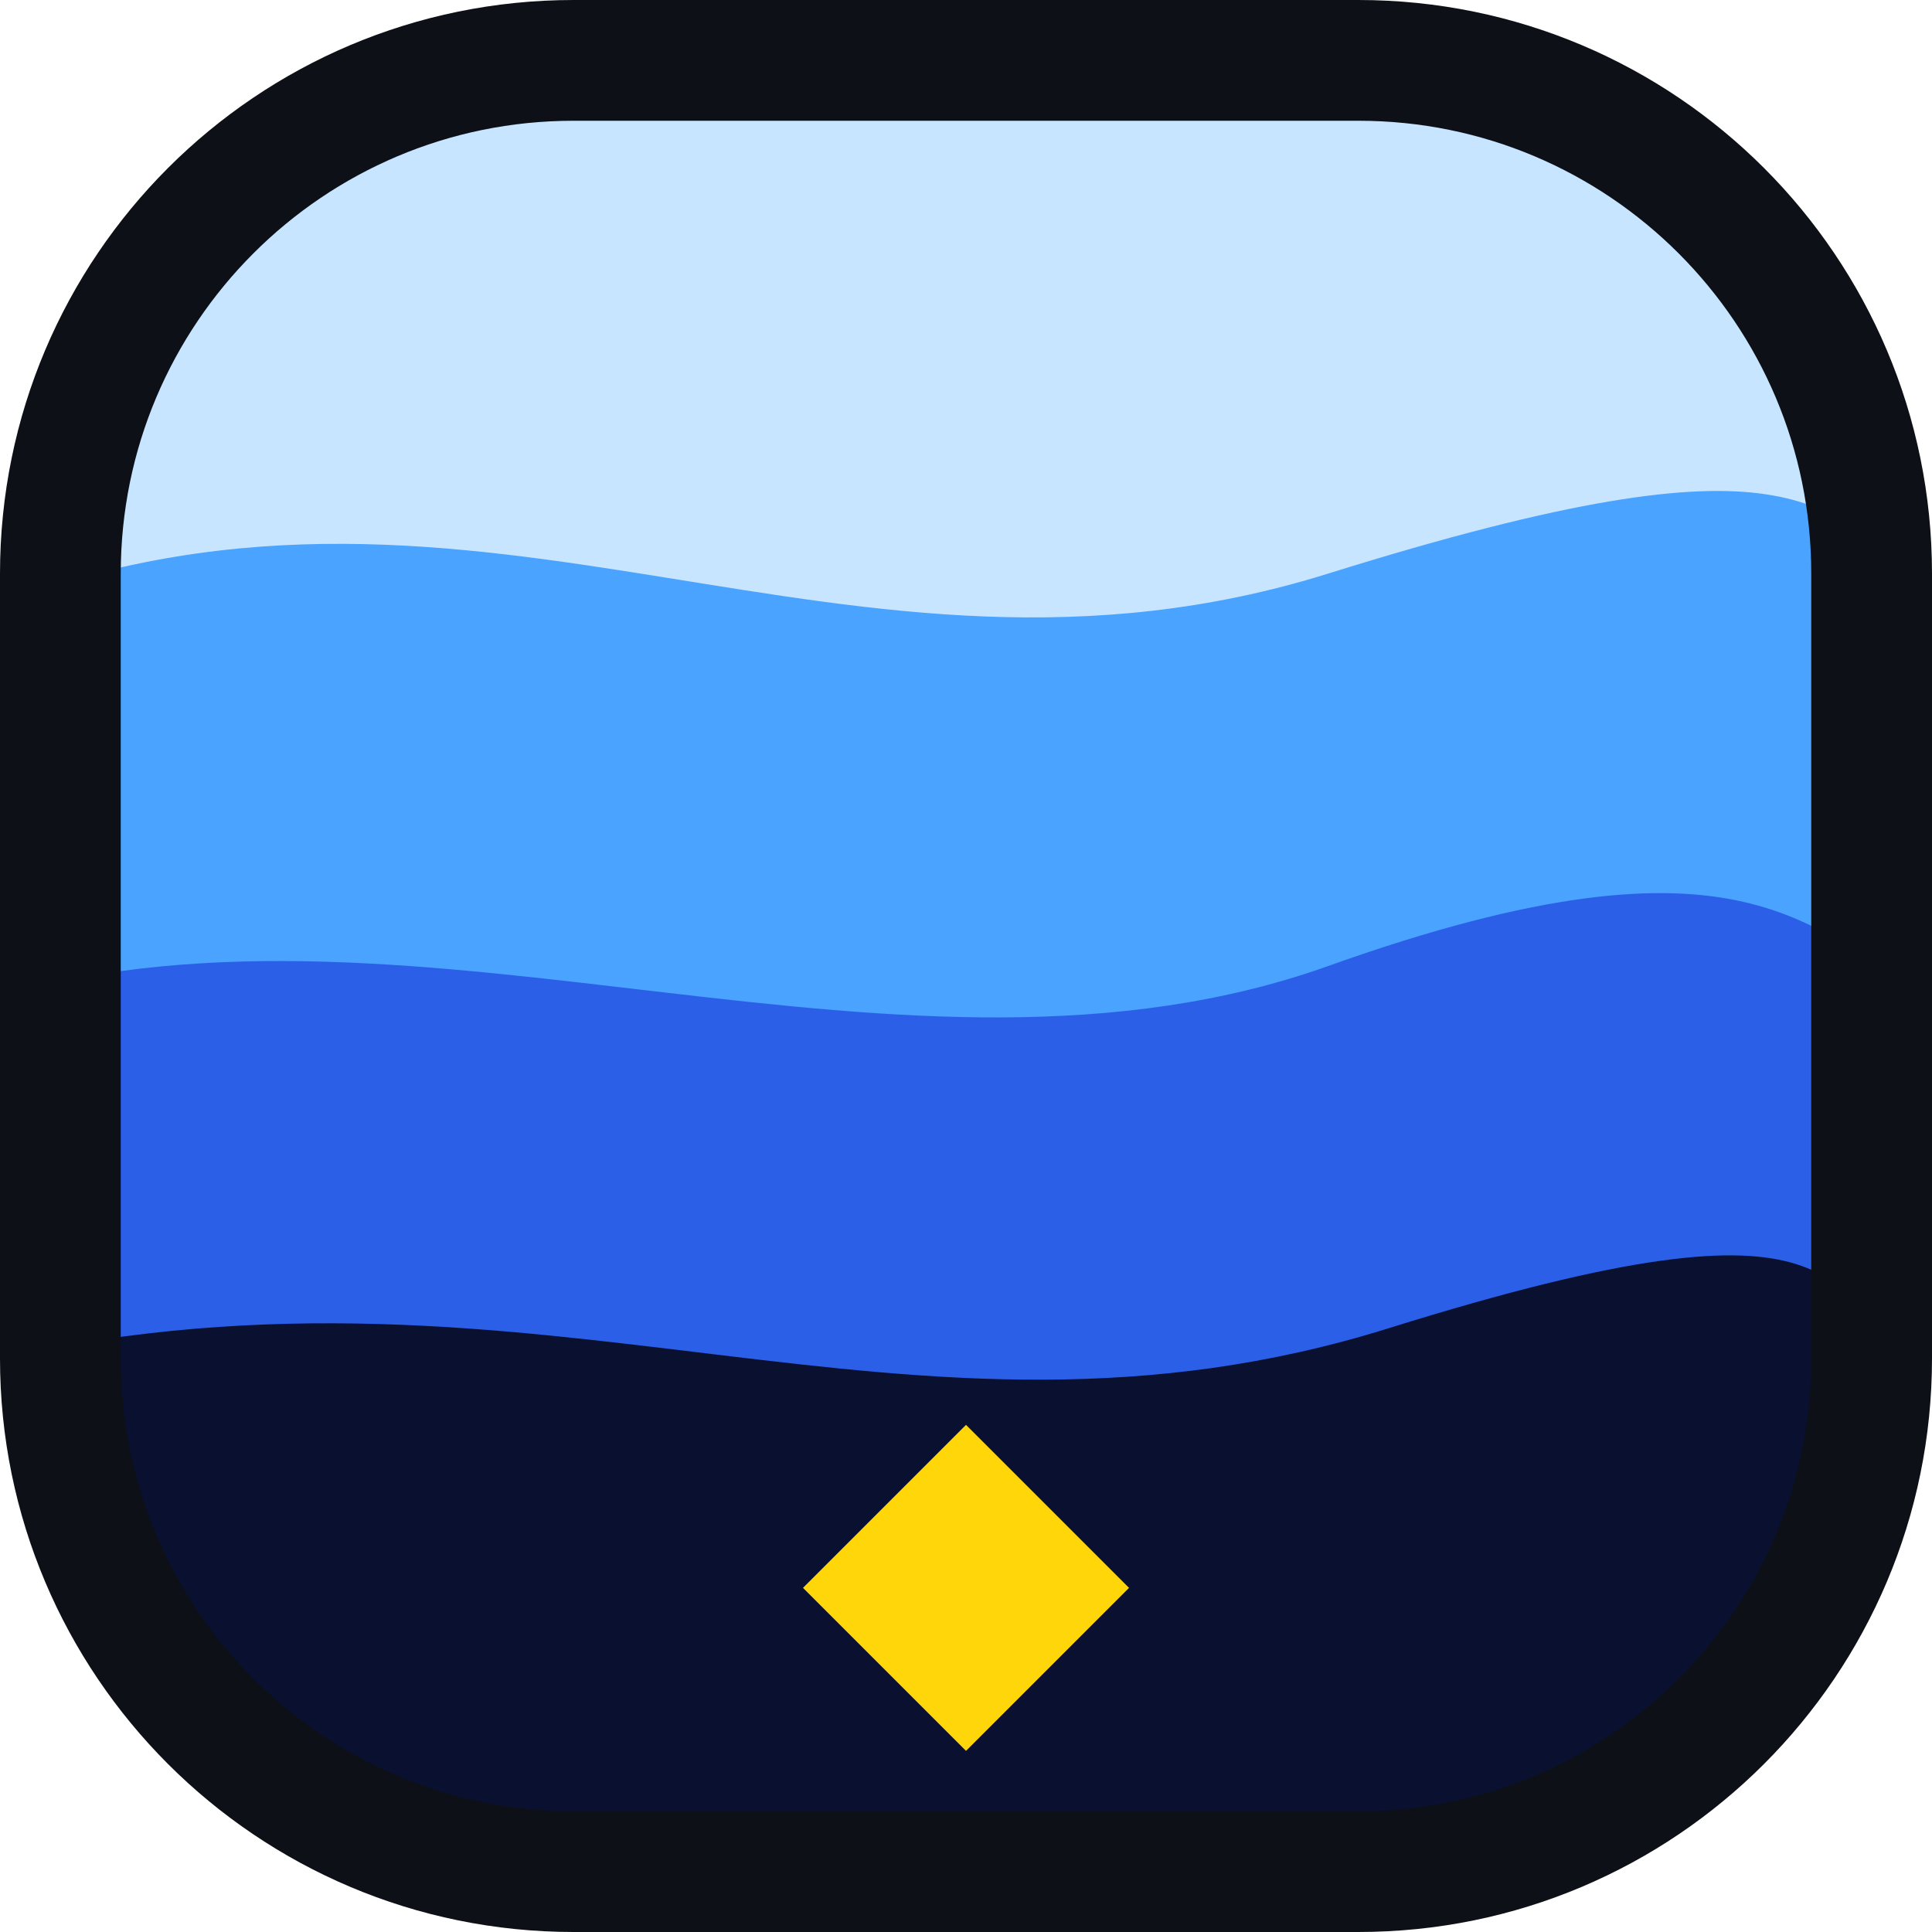
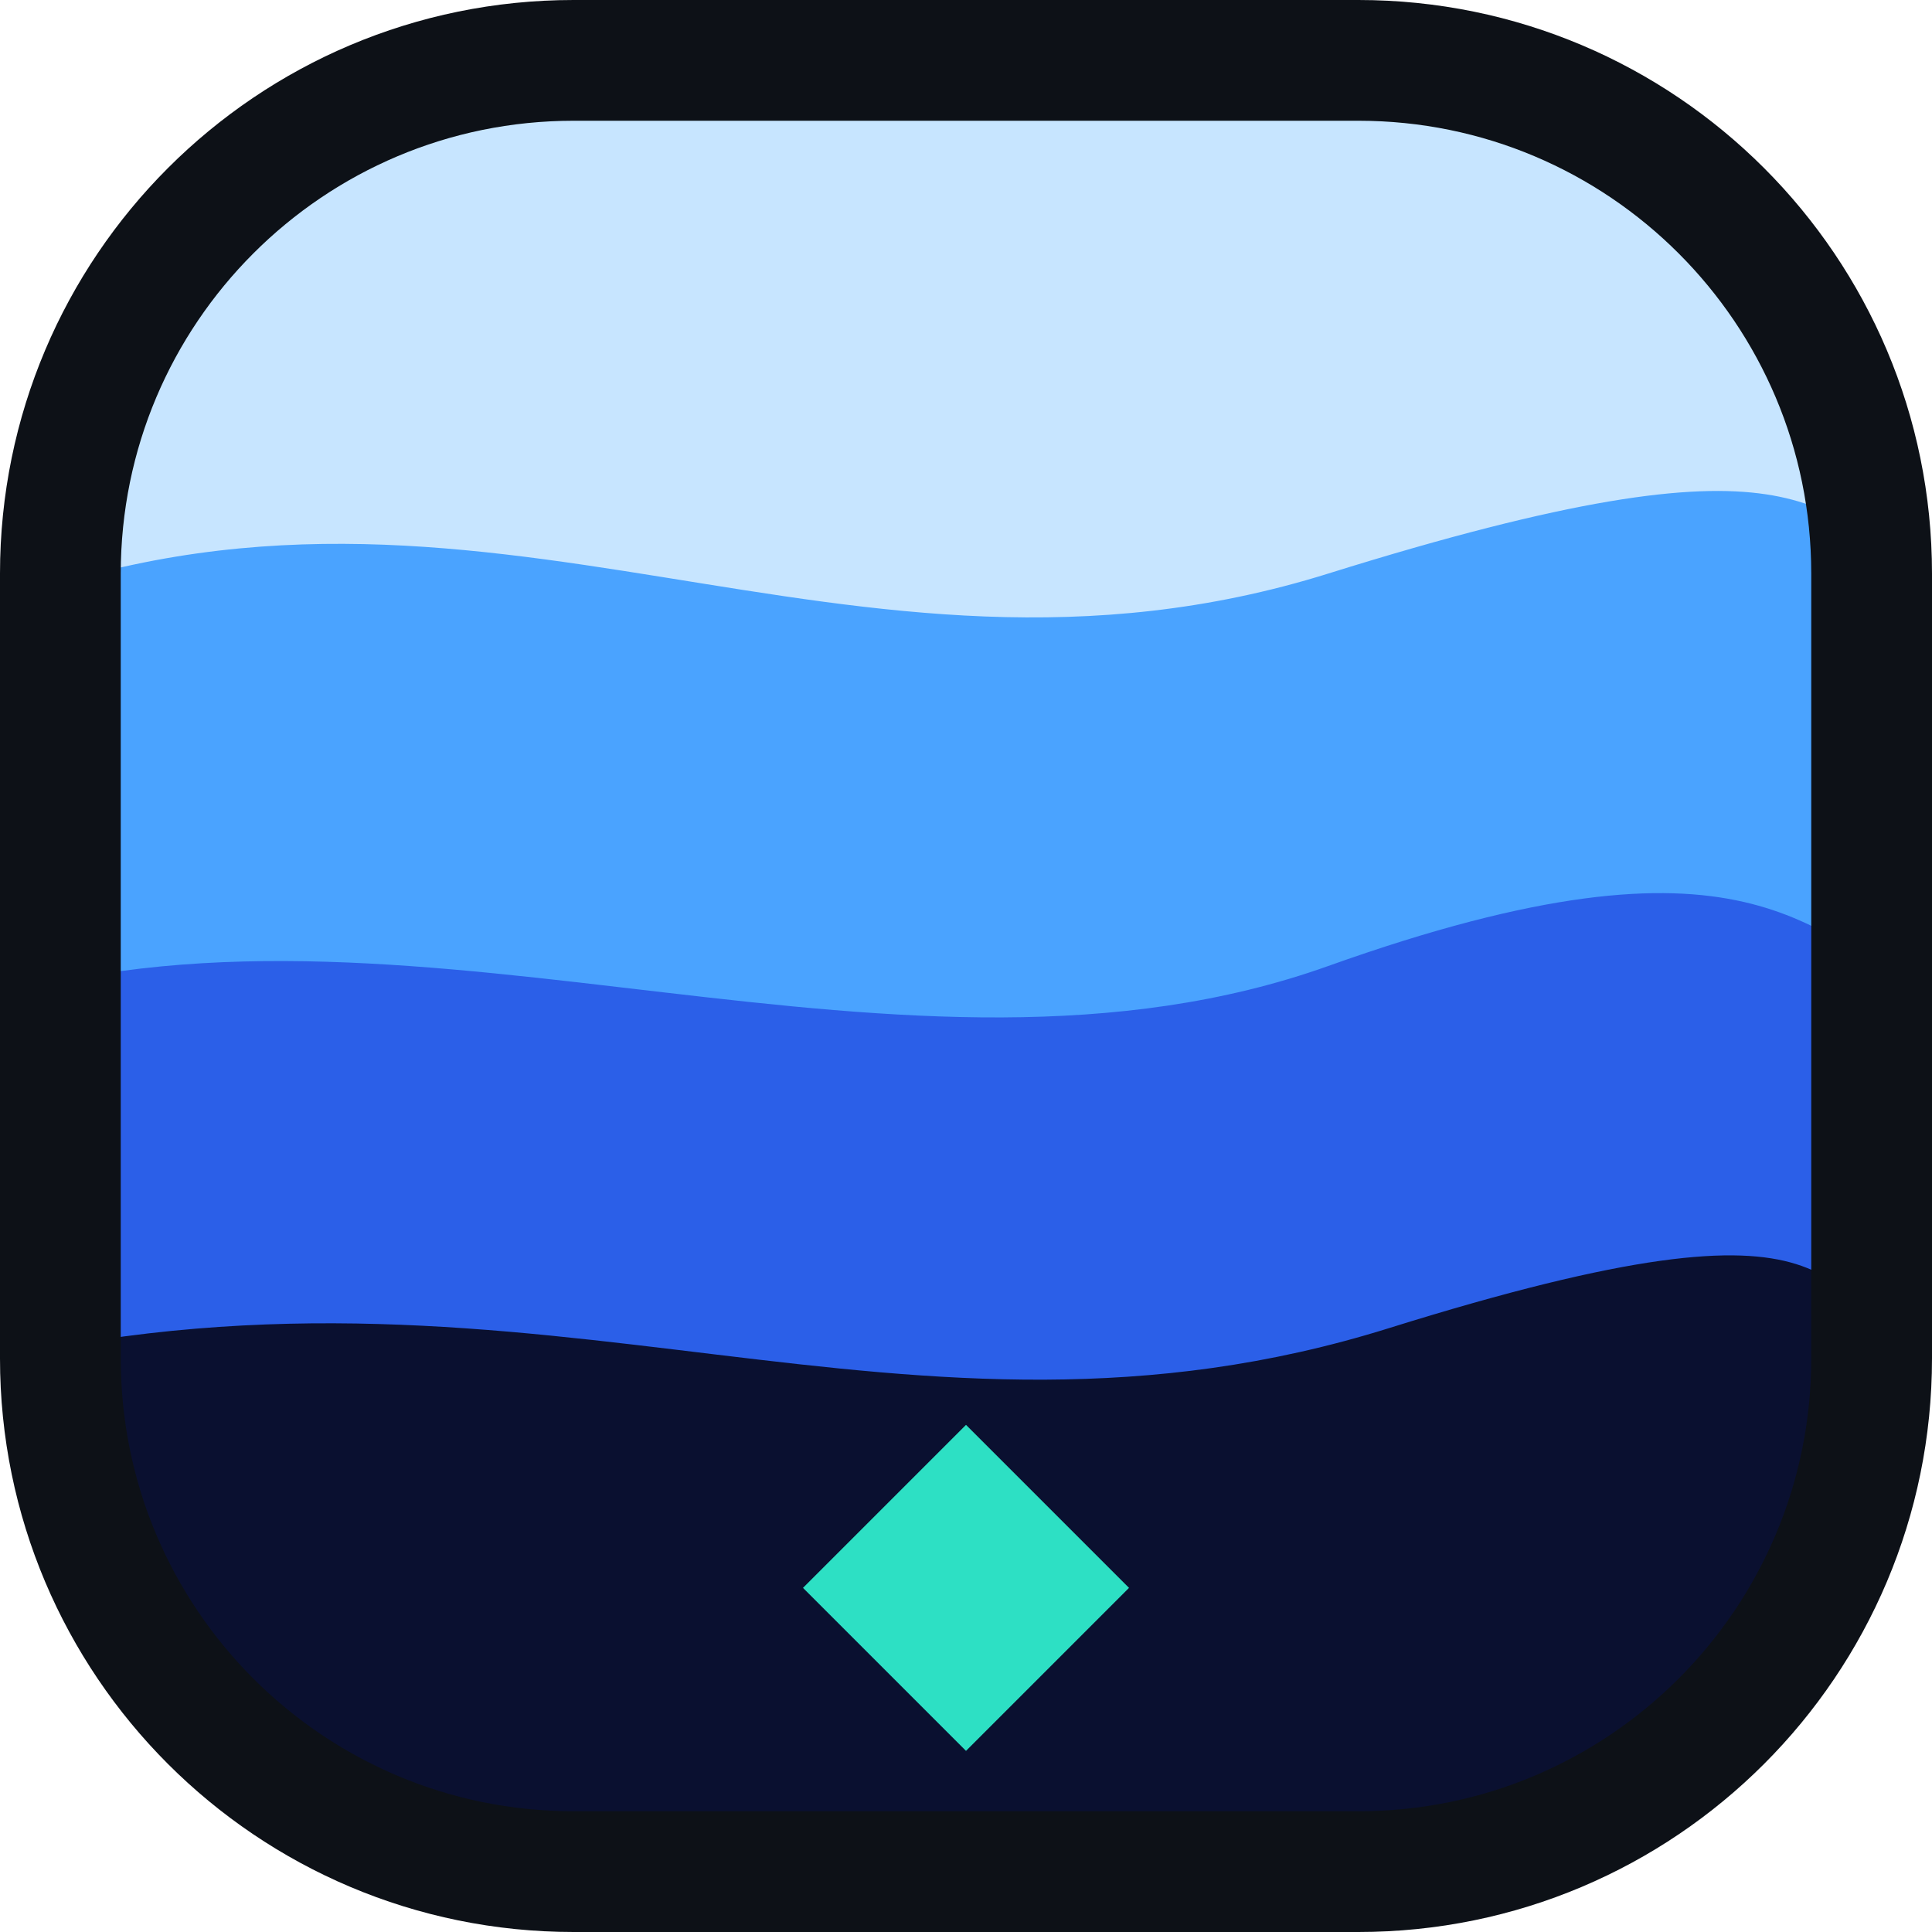
<svg xmlns="http://www.w3.org/2000/svg" viewBox="0 0 32 32">
  <defs>
    <clipPath id="c">
      <rect x="1" y="1" width="30" height="30" rx="8.5" />
    </clipPath>
  </defs>
  <g clip-path="url(#c)">
    <rect width="32" height="32" fill="#c7e5ff" />
    <path d="M0 10C8 7 14 12 22 9.5S30 8.5 32 9.5V32H0Z" fill="#4aa3ff" />
    <path d="M0 16.5C7 14.5 15 18.5 22 16S30 15.5 32 16.5V32H0Z" fill="#2b5fe8" />
    <path d="M0 22.5C9 20.5 15 24.5 23 22S30 21.5 32 22.5V32H0Z" fill="#0a1030" />
-     <path d="M16 23.6l2.7 2.7-2.7 2.7-2.7-2.7z" fill="#ffd60a" />
+     <path d="M16 23.6l2.7 2.7-2.7 2.7-2.7-2.7z" fill="#2de0c4" />
  </g>
  <rect x="1" y="1" width="30" height="30" rx="8.5" fill="none" stroke="#0d1117" stroke-width="2" />
</svg>
